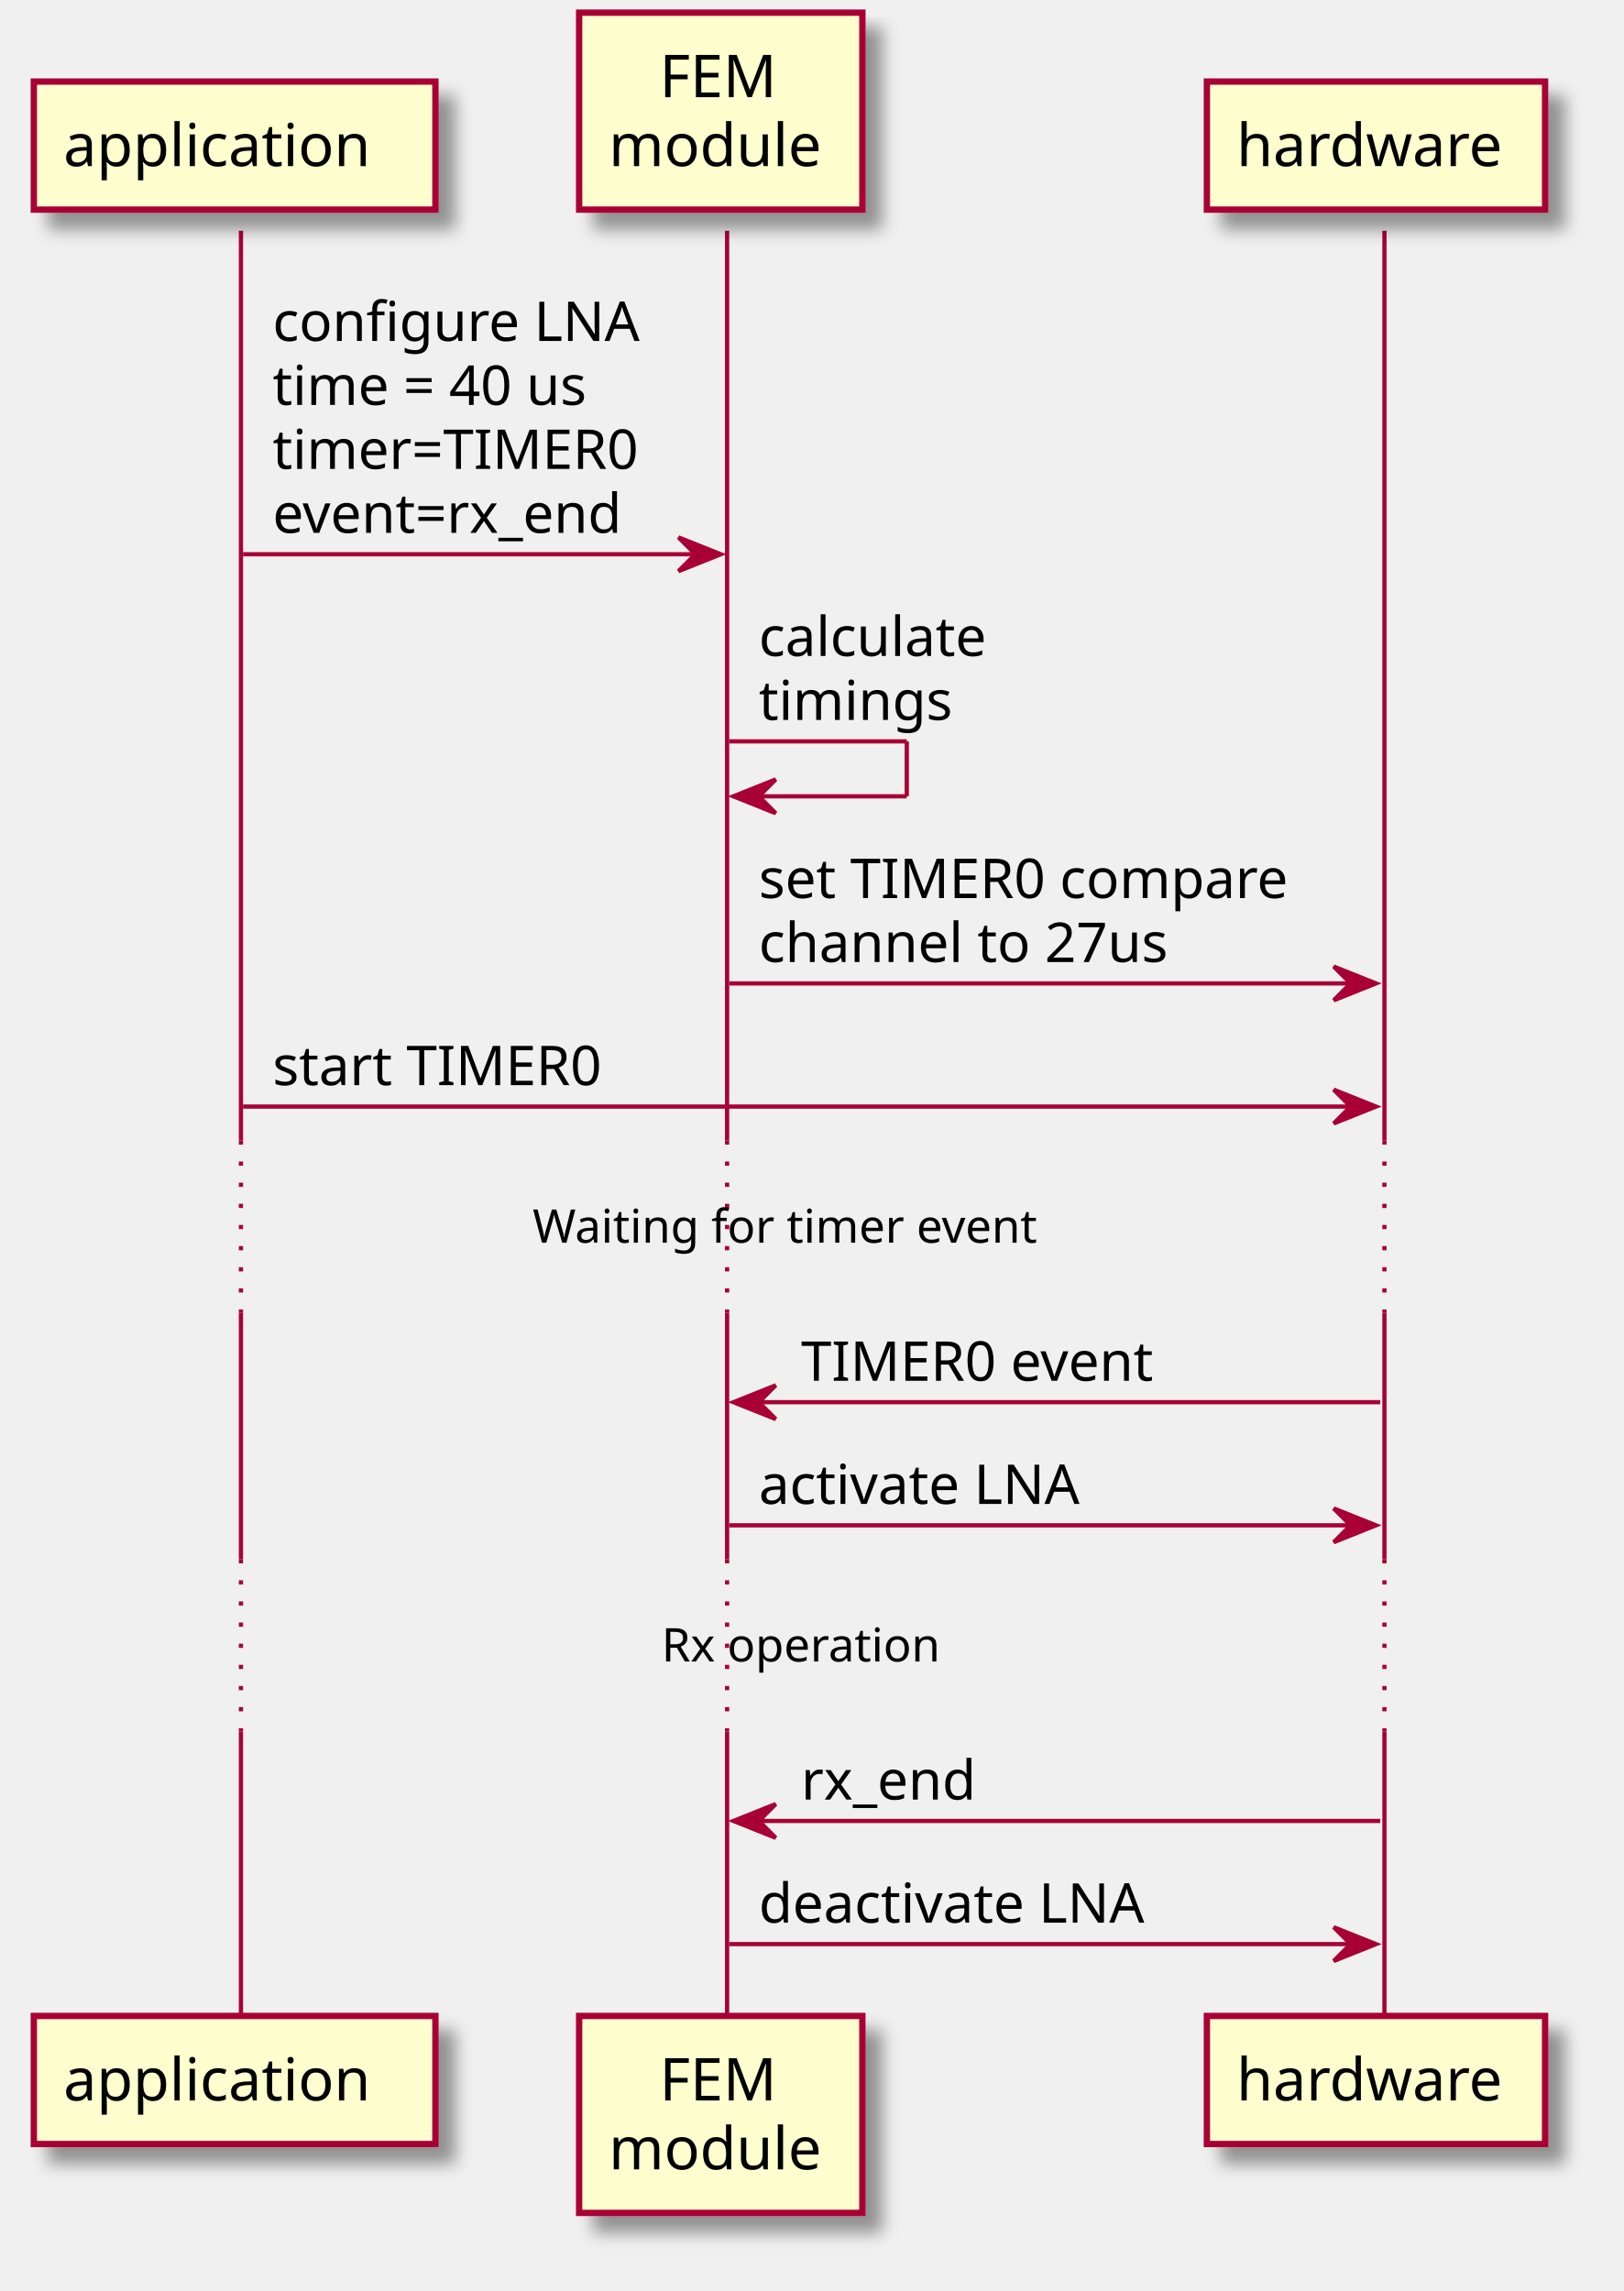
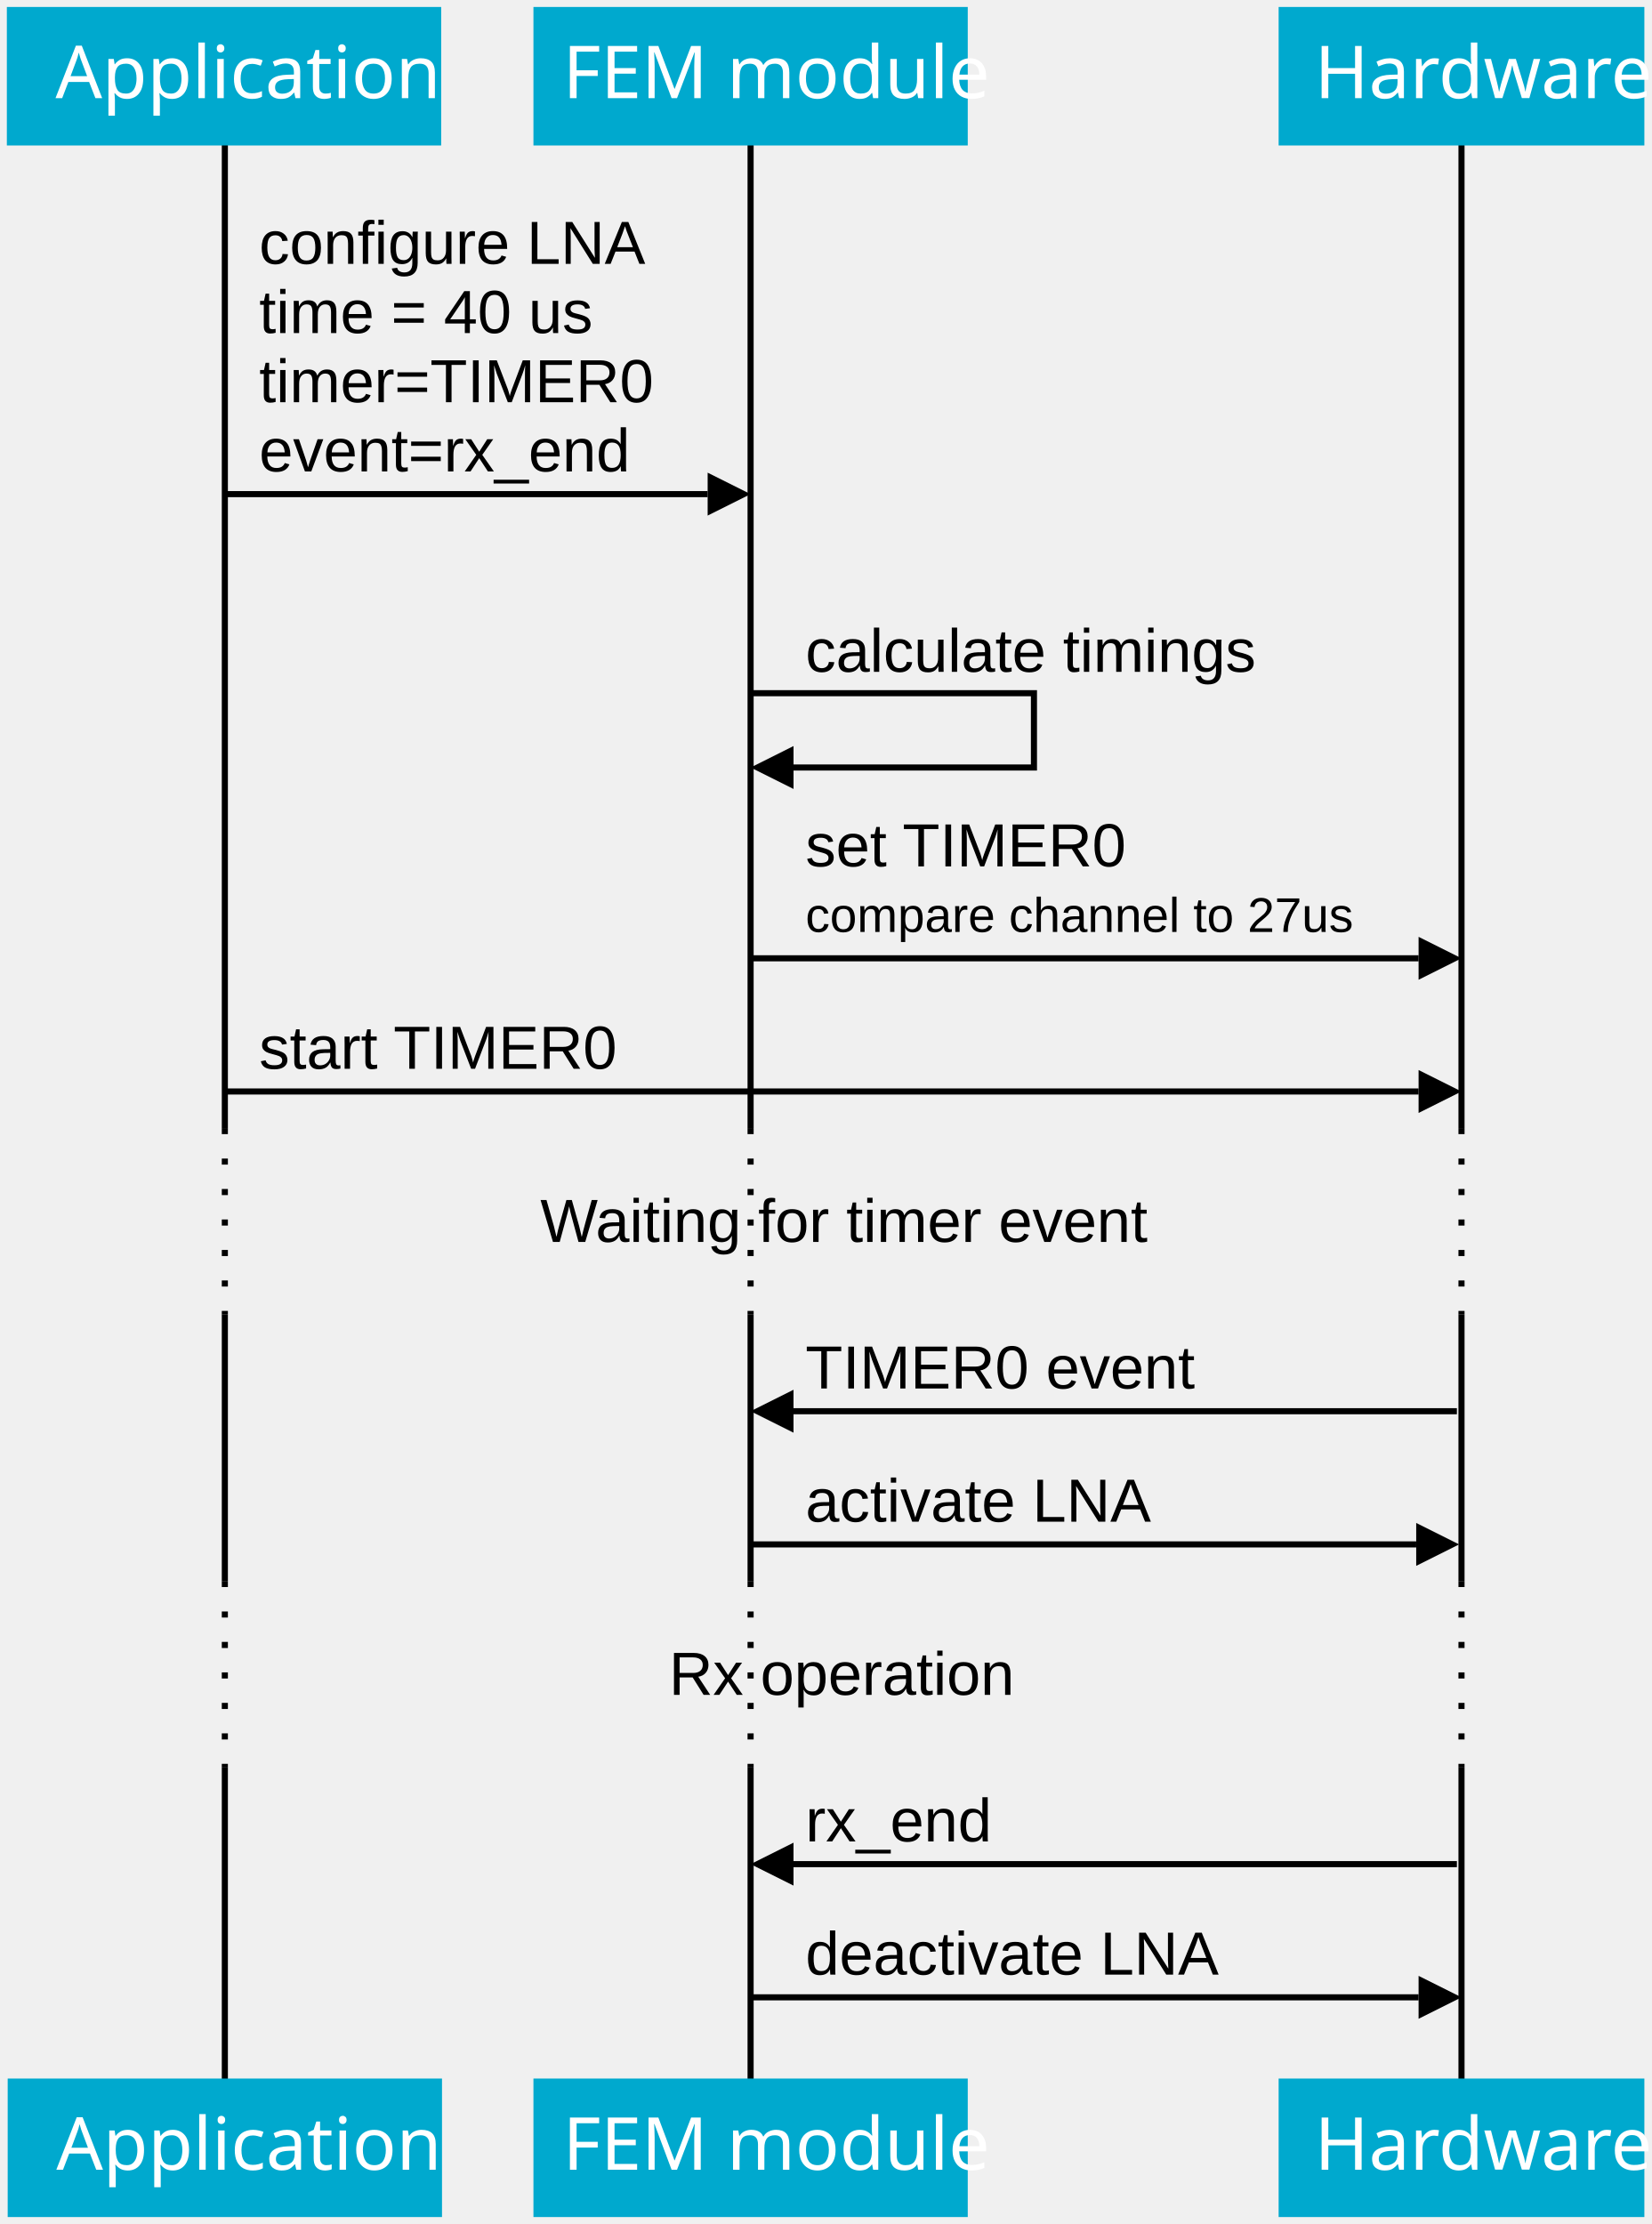
- <svg xmlns="http://www.w3.org/2000/svg" contentScriptType="application/ecmascript" contentStyleType="text/css" height="542px" preserveAspectRatio="none" style="width:384px;height:542px;" version="1.1" viewBox="0 0 384 542" width="384px" zoomAndPan="magnify">
-   <defs>
-     <filter height="300%" id="fvravsbponoyb" width="300%" x="-1" y="-1">
-       <feGaussianBlur result="blurOut" stdDeviation="2.0" />
-       <feColorMatrix in="blurOut" result="blurOut2" type="matrix" values="0 0 0 0 0 0 0 0 0 0 0 0 0 0 0 0 0 0 .4 0" />
-       <feOffset dx="4.0" dy="4.0" in="blurOut2" result="blurOut3" />
-       <feBlend in="SourceGraphic" in2="blurOut3" mode="normal" />
-     </filter>
+ <svg xmlns="http://www.w3.org/2000/svg" xmlns:xlink="http://www.w3.org/1999/xlink" width="3.762in" height="5.067in" viewBox="0 0 270.886 364.819" xml:space="preserve" color-interpolation-filters="sRGB" class="st11">
+   <style type="text/css">
+ 	
+ 		.st1 {stroke:#000000;stroke-linecap:butt;stroke-width:1}
+ 		.st2 {stroke:#000000;stroke-dasharray:1,4;stroke-linecap:butt;stroke-width:1}
+ 		.st3 {fill:#00a9ce;stroke:none;stroke-linecap:butt;stroke-width:1.125}
+ 		.st4 {fill:#ffffff;font-family:Calibri;font-size:1em}
+ 		.st5 {marker-end:url(#mrkr4-60);stroke:#000000;stroke-linecap:butt;stroke-width:1}
+ 		.st6 {fill:#000000;fill-opacity:1;stroke:#000000;stroke-opacity:1;stroke-width:0.284}
+ 		.st7 {fill:none;stroke:none;stroke-linecap:butt;stroke-width:0.75}
+ 		.st8 {fill:#000000;font-family:Arial;font-size:0.833em}
+ 		.st9 {fill:#000000;font-family:Arial;font-size:0.667em}
+ 		.st10 {marker-start:url(#mrkr4-103);stroke:#000000;stroke-linecap:butt;stroke-width:1}
+ 		.st11 {fill:none;fill-rule:evenodd;font-size:12px;overflow:visible;stroke-linecap:square;stroke-miterlimit:3}
+ 	
+ 	</style>
+   <defs id="Markers">
+     <g id="lend4">
+       <path d="M 2 1 L 0 0 L 2 -1 L 2 1 " style="stroke:none" />
+     </g>
+     <marker id="mrkr4-60" class="st6" refX="-7.04" orient="auto" markerUnits="strokeWidth" overflow="visible">
+       <use xlink:href="#lend4" transform="scale(-3.52,-3.52) " />
+     </marker>
+     <marker id="mrkr4-103" class="st6" refX="6.68" orient="auto" markerUnits="strokeWidth" overflow="visible">
+       <use xlink:href="#lend4" transform="scale(3.52) " />
+     </marker>
  </defs>
  <g>
-     <line style="stroke: #A80036; stroke-width: 1.0;" x1="57" x2="57" y1="54.594" y2="269.789" />
-     <line style="stroke: #A80036; stroke-width: 1.0; stroke-dasharray: 1.0,4.0;" x1="57" x2="57" y1="269.789" y2="310.594" />
-     <line style="stroke: #A80036; stroke-width: 1.0;" x1="57" x2="57" y1="310.594" y2="368.859" />
-     <line style="stroke: #A80036; stroke-width: 1.0; stroke-dasharray: 1.0,4.0;" x1="57" x2="57" y1="368.859" y2="409.664" />
-     <line style="stroke: #A80036; stroke-width: 1.0;" x1="57" x2="57" y1="409.664" y2="477.93" />
-     <line style="stroke: #A80036; stroke-width: 1.0;" x1="172" x2="172" y1="54.594" y2="269.789" />
-     <line style="stroke: #A80036; stroke-width: 1.0; stroke-dasharray: 1.0,4.0;" x1="172" x2="172" y1="269.789" y2="310.594" />
-     <line style="stroke: #A80036; stroke-width: 1.0;" x1="172" x2="172" y1="310.594" y2="368.859" />
-     <line style="stroke: #A80036; stroke-width: 1.0; stroke-dasharray: 1.0,4.0;" x1="172" x2="172" y1="368.859" y2="409.664" />
-     <line style="stroke: #A80036; stroke-width: 1.0;" x1="172" x2="172" y1="409.664" y2="477.93" />
-     <line style="stroke: #A80036; stroke-width: 1.0;" x1="327.5" x2="327.5" y1="54.594" y2="269.789" />
-     <line style="stroke: #A80036; stroke-width: 1.0; stroke-dasharray: 1.0,4.0;" x1="327.5" x2="327.5" y1="269.789" y2="310.594" />
-     <line style="stroke: #A80036; stroke-width: 1.0;" x1="327.5" x2="327.5" y1="310.594" y2="368.859" />
-     <line style="stroke: #A80036; stroke-width: 1.0; stroke-dasharray: 1.0,4.0;" x1="327.5" x2="327.5" y1="368.859" y2="409.664" />
-     <line style="stroke: #A80036; stroke-width: 1.0;" x1="327.5" x2="327.5" y1="409.664" y2="477.93" />
-     <rect fill="#FEFECE" filter="url(#fvravsbponoyb)" height="30.297" style="stroke: #A80036; stroke-width: 1.5;" width="95" x="8" y="19.297" />
-     <text fill="#000000" font-family="sans-serif" font-size="14" lengthAdjust="spacingAndGlyphs" textLength="81" x="15" y="39.292">application</text>
-     <rect fill="#FEFECE" filter="url(#fvravsbponoyb)" height="30.297" style="stroke: #A80036; stroke-width: 1.5;" width="95" x="8" y="476.93" />
-     <text fill="#000000" font-family="sans-serif" font-size="14" lengthAdjust="spacingAndGlyphs" textLength="81" x="15" y="496.925">application</text>
-     <rect fill="#FEFECE" filter="url(#fvravsbponoyb)" height="46.594" style="stroke: #A80036; stroke-width: 1.5;" width="67" x="137" y="3" />
-     <text fill="#000000" font-family="sans-serif" font-size="14" lengthAdjust="spacingAndGlyphs" textLength="29" x="156" y="22.995">FEM</text>
-     <text fill="#000000" font-family="sans-serif" font-size="14" lengthAdjust="spacingAndGlyphs" textLength="53" x="144" y="39.292">module</text>
-     <rect fill="#FEFECE" filter="url(#fvravsbponoyb)" height="46.594" style="stroke: #A80036; stroke-width: 1.5;" width="67" x="137" y="476.93" />
-     <text fill="#000000" font-family="sans-serif" font-size="14" lengthAdjust="spacingAndGlyphs" textLength="29" x="156" y="496.925">FEM</text>
-     <text fill="#000000" font-family="sans-serif" font-size="14" lengthAdjust="spacingAndGlyphs" textLength="53" x="144" y="513.222">module</text>
-     <rect fill="#FEFECE" filter="url(#fvravsbponoyb)" height="30.297" style="stroke: #A80036; stroke-width: 1.5;" width="80" x="285.5" y="19.297" />
-     <text fill="#000000" font-family="sans-serif" font-size="14" lengthAdjust="spacingAndGlyphs" textLength="66" x="292.5" y="39.292">hardware</text>
-     <rect fill="#FEFECE" filter="url(#fvravsbponoyb)" height="30.297" style="stroke: #A80036; stroke-width: 1.5;" width="80" x="285.5" y="476.93" />
-     <text fill="#000000" font-family="sans-serif" font-size="14" lengthAdjust="spacingAndGlyphs" textLength="66" x="292.5" y="496.925">hardware</text>
-     <polygon fill="#A80036" points="160.5,127.125,170.5,131.125,160.5,135.125,164.5,131.125" style="stroke: #A80036; stroke-width: 1.0;" />
-     <line style="stroke: #A80036; stroke-width: 1.0;" x1="57.5" x2="166.5" y1="131.125" y2="131.125" />
-     <text fill="#000000" font-family="sans-serif" font-size="13" lengthAdjust="spacingAndGlyphs" textLength="89" x="64.5" y="80.661">configure LNA</text>
-     <text fill="#000000" font-family="sans-serif" font-size="13" lengthAdjust="spacingAndGlyphs" textLength="82" x="64.5" y="95.793">time = 40 us</text>
-     <text fill="#000000" font-family="sans-serif" font-size="13" lengthAdjust="spacingAndGlyphs" textLength="90" x="64.5" y="110.926">timer=TIMER0</text>
-     <text fill="#000000" font-family="sans-serif" font-size="13" lengthAdjust="spacingAndGlyphs" textLength="91" x="64.5" y="126.059">event=rx_end</text>
-     <line style="stroke: #A80036; stroke-width: 1.0;" x1="172.5" x2="214.5" y1="175.391" y2="175.391" />
-     <line style="stroke: #A80036; stroke-width: 1.0;" x1="214.5" x2="214.5" y1="175.391" y2="188.391" />
-     <line style="stroke: #A80036; stroke-width: 1.0;" x1="173.5" x2="214.5" y1="188.391" y2="188.391" />
-     <polygon fill="#A80036" points="183.5,184.391,173.5,188.391,183.5,192.391,179.5,188.391" style="stroke: #A80036; stroke-width: 1.0;" />
-     <text fill="#000000" font-family="sans-serif" font-size="13" lengthAdjust="spacingAndGlyphs" textLength="57" x="179.5" y="155.192">calculate</text>
-     <text fill="#000000" font-family="sans-serif" font-size="13" lengthAdjust="spacingAndGlyphs" textLength="47" x="179.5" y="170.325">timings</text>
-     <polygon fill="#A80036" points="315.5,228.656,325.5,232.656,315.5,236.656,319.5,232.656" style="stroke: #A80036; stroke-width: 1.0;" />
-     <line style="stroke: #A80036; stroke-width: 1.0;" x1="172.5" x2="321.5" y1="232.656" y2="232.656" />
-     <text fill="#000000" font-family="sans-serif" font-size="13" lengthAdjust="spacingAndGlyphs" textLength="131" x="179.5" y="212.458">set TIMER0 compare</text>
-     <text fill="#000000" font-family="sans-serif" font-size="13" lengthAdjust="spacingAndGlyphs" textLength="102" x="179.5" y="227.59">channel to 27us</text>
-     <polygon fill="#A80036" points="315.5,257.789,325.5,261.789,315.5,265.789,319.5,261.789" style="stroke: #A80036; stroke-width: 1.0;" />
-     <line style="stroke: #A80036; stroke-width: 1.0;" x1="57.5" x2="321.5" y1="261.789" y2="261.789" />
-     <text fill="#000000" font-family="sans-serif" font-size="13" lengthAdjust="spacingAndGlyphs" textLength="80" x="64.5" y="256.723">start TIMER0</text>
-     <text fill="#000000" font-family="sans-serif" font-size="11" lengthAdjust="spacingAndGlyphs" textLength="133" x="126" y="294">Waiting for timer event</text>
-     <polygon fill="#A80036" points="183.5,327.727,173.5,331.727,183.5,335.727,179.5,331.727" style="stroke: #A80036; stroke-width: 1.0;" />
-     <line style="stroke: #A80036; stroke-width: 1.0;" x1="177.5" x2="326.5" y1="331.727" y2="331.727" />
-     <text fill="#000000" font-family="sans-serif" font-size="13" lengthAdjust="spacingAndGlyphs" textLength="87" x="189.5" y="326.661">TIMER0 event</text>
-     <polygon fill="#A80036" points="315.5,356.859,325.5,360.859,315.5,364.859,319.5,360.859" style="stroke: #A80036; stroke-width: 1.0;" />
-     <line style="stroke: #A80036; stroke-width: 1.0;" x1="172.5" x2="321.5" y1="360.859" y2="360.859" />
-     <text fill="#000000" font-family="sans-serif" font-size="13" lengthAdjust="spacingAndGlyphs" textLength="81" x="179.5" y="355.793">activate LNA</text>
-     <text fill="#000000" font-family="sans-serif" font-size="11" lengthAdjust="spacingAndGlyphs" textLength="72" x="156.5" y="393.07">Rx operation</text>
-     <polygon fill="#A80036" points="183.5,426.797,173.5,430.797,183.5,434.797,179.5,430.797" style="stroke: #A80036; stroke-width: 1.0;" />
-     <line style="stroke: #A80036; stroke-width: 1.0;" x1="177.5" x2="326.5" y1="430.797" y2="430.797" />
-     <text fill="#000000" font-family="sans-serif" font-size="13" lengthAdjust="spacingAndGlyphs" textLength="44" x="189.5" y="425.731">rx_end</text>
-     <polygon fill="#A80036" points="315.5,455.93,325.5,459.93,315.5,463.93,319.5,459.93" style="stroke: #A80036; stroke-width: 1.0;" />
-     <line style="stroke: #A80036; stroke-width: 1.0;" x1="172.5" x2="321.5" y1="459.93" y2="459.93" />
-     <text fill="#000000" font-family="sans-serif" font-size="13" lengthAdjust="spacingAndGlyphs" textLength="97" x="179.5" y="454.864">deactivate LNA</text>
+     <g id="shape1500-1" transform="translate(401.706,23.6465) rotate(90)">
+       <path d="M0 364.82 L161.4 364.82" class="st1" />
+     </g>
+     <g id="shape1501-4" transform="translate(401.706,185.043) rotate(90)">
+       <path d="M0 364.82 L30.6 364.82" class="st2" />
+     </g>
+     <g id="shape1502-7" transform="translate(401.706,215.646) rotate(90)">
+       <path d="M0 364.82 L43.7 364.82" class="st1" />
+     </g>
+     <g id="shape1503-10" transform="translate(401.706,259.346) rotate(90)">
+       <path d="M0 364.82 L30.6 364.82" class="st2" />
+     </g>
+     <g id="shape1504-13" transform="translate(401.706,289.949) rotate(90)">
+       <path d="M0 364.82 L51.2 364.82" class="st1" />
+     </g>
+     <g id="shape1505-16" transform="translate(487.956,23.6465) rotate(90)">
+       <path d="M0 364.82 L161.4 364.82" class="st1" />
+     </g>
+     <g id="shape1506-19" transform="translate(487.956,185.043) rotate(90)">
+       <path d="M0 364.82 L30.6 364.82" class="st2" />
+     </g>
+     <g id="shape1507-22" transform="translate(487.956,215.646) rotate(90)">
+       <path d="M0 364.82 L43.7 364.82" class="st1" />
+     </g>
+     <g id="shape1508-25" transform="translate(487.956,259.346) rotate(90)">
+       <path d="M0 364.82 L30.6 364.82" class="st2" />
+     </g>
+     <g id="shape1509-28" transform="translate(487.956,289.949) rotate(90)">
+       <path d="M0 364.82 L51.2 364.82" class="st1" />
+     </g>
+     <g id="shape1510-31" transform="translate(604.581,23.6465) rotate(90)">
+       <path d="M0 364.82 L161.4 364.82" class="st1" />
+     </g>
+     <g id="shape1511-34" transform="translate(604.581,185.043) rotate(90)">
+       <path d="M0 364.82 L30.6 364.82" class="st2" />
+     </g>
+     <g id="shape1512-37" transform="translate(604.581,215.646) rotate(90)">
+       <path d="M0 364.82 L43.7 364.82" class="st1" />
+     </g>
+     <g id="shape1513-40" transform="translate(604.581,259.346) rotate(90)">
+       <path d="M0 364.82 L30.6 364.82" class="st2" />
+     </g>
+     <g id="shape1514-43" transform="translate(604.581,289.949) rotate(90)">
+       <path d="M0 364.82 L51.2 364.82" class="st1" />
+     </g>
+     <g id="shape1515-46" transform="translate(1.125,-340.972)">
+       <rect x="0" y="342.097" width="71.25" height="22.723" class="st3" />
+       <text x="7.98" y="357.06" class="st4">Application</text>
+     </g>
+     <g id="shape1519-49" transform="translate(87.5113,-340.972)">
+       <rect x="0" y="342.097" width="71.25" height="22.723" class="st3" />
+       <text x="4.83" y="357.06" class="st4">FEM module</text>
+     </g>
+     <g id="shape1525-52" transform="translate(209.761,-340.972)">
+       <rect x="0" y="342.097" width="60" height="22.723" class="st3" />
+       <text x="5.9" y="357.06" class="st4">Hardware</text>
+     </g>
+     <g id="shape1530-55" transform="translate(37.2613,-283.775)">
+       <path d="M0 364.82 L78.83 364.82" class="st5" />
+     </g>
+     <g id="shape1531-61" transform="translate(42.5113,-318.698)">
+       <rect x="0" y="353.119" width="126.75" height="11.7" class="st7" />
+       <text x="0" y="361.97" class="st8">configure LNA</text>
+     </g>
+     <g id="shape1532-64" transform="translate(42.5113,-307.348)">
+       <rect x="0" y="353.119" width="117" height="11.7" class="st7" />
+       <text x="0" y="361.97" class="st8">time = 40 us</text>
+     </g>
+     <g id="shape1533-67" transform="translate(42.5113,-295.999)">
+       <rect x="0" y="353.119" width="117" height="11.7" class="st7" />
+       <text x="0" y="361.97" class="st8">timer=TIMER0</text>
+     </g>
+     <g id="shape1534-70" transform="translate(42.5113,-284.649)">
+       <rect x="0" y="353.119" width="117" height="11.7" class="st7" />
+       <text x="0" y="361.97" class="st8">event=rx_end</text>
+     </g>
+     <g id="shape1539-73" transform="translate(132.136,-251.775)">
+       <rect x="0" y="353.119" width="87.75" height="11.7" class="st7" />
+       <text x="0" y="361.97" class="st8">calculate timings</text>
+     </g>
+     <g id="shape1542-76" transform="translate(123.511,-207.626)">
+       <path d="M0 364.82 L109.21 364.82" class="st5" />
+     </g>
+     <g id="shape1543-81" transform="translate(132.136,-219.85)">
+       <rect x="0" y="353.119" width="107.625" height="11.7" class="st7" />
+       <text x="0" y="361.97" class="st8">set TIMER0</text>
+     </g>
+     <g id="shape1544-84" transform="translate(132.136,-208.501)">
+       <rect x="0" y="353.119" width="107.625" height="11.7" class="st7" />
+       <text x="0" y="361.37" class="st9">compare channel to 27us</text>
+     </g>
+     <g id="shape1546-87" transform="translate(37.2613,-185.776)">
+       <path d="M0 364.82 L195.46 364.82" class="st5" />
+     </g>
+     <g id="shape1547-92" transform="translate(42.5113,-186.651)">
+       <rect x="0" y="353.119" width="117" height="11.7" class="st7" />
+       <text x="0" y="361.97" class="st8">start TIMER0</text>
+     </g>
+     <g id="shape1548-95" transform="translate(88.6363,-159.144)">
+       <rect x="0" y="354.919" width="102" height="9.9" class="st7" />
+       <text x="0" y="362.87" class="st8">Waiting for timer event</text>
+     </g>
+     <g id="shape1550-98" transform="translate(123.136,-133.323)">
+       <path d="M6.68 364.82 L7.04 364.82 L115.87 364.82" class="st10" />
+     </g>
+     <g id="shape1551-104" transform="translate(132.136,-134.198)">
+       <rect x="0" y="353.119" width="71.25" height="11.7" class="st7" />
+       <text x="0" y="361.97" class="st8">TIMER0 event</text>
+     </g>
+     <g id="shape1553-107" transform="translate(123.511,-111.474)">
+       <path d="M0 364.82 L108.82 364.82" class="st5" />
+     </g>
+     <g id="shape1554-112" transform="translate(132.136,-112.348)">
+       <rect x="0" y="353.119" width="60" height="11.7" class="st7" />
+       <text x="0" y="361.97" class="st8">activate LNA</text>
+     </g>
+     <g id="shape1555-115" transform="translate(109.74,-84.841)">
+       <rect x="0" y="354.919" width="58.5" height="9.9" class="st7" />
+       <text x="0" y="362.87" class="st8">Rx operation</text>
+     </g>
+     <g id="shape1557-118" transform="translate(123.136,-59.0206)">
+       <path d="M6.68 364.82 L7.04 364.82 L115.87 364.82" class="st10" />
+     </g>
+     <g id="shape1558-123" transform="translate(132.136,-59.8951)">
+       <rect x="0" y="353.119" width="58.5" height="11.7" class="st7" />
+       <text x="0" y="361.97" class="st8">rx_end</text>
+     </g>
+     <g id="shape1560-126" transform="translate(123.511,-37.171)">
+       <path d="M0 364.82 L109.21 364.82" class="st5" />
+     </g>
+     <g id="shape1561-131" transform="translate(132.136,-38.0455)">
+       <rect x="0" y="353.119" width="102" height="11.7" class="st7" />
+       <text x="0" y="361.97" class="st8">deactivate LNA</text>
+     </g>
+     <g id="shape1562-134" transform="translate(116.05,-252.106)">
+       <path d="M7.09 365.81 L53.57 365.81 L53.57 378 L14.13 378" class="st5" />
+     </g>
+     <g id="shape1563-139" transform="translate(1.26132,-1.125)">
+       <rect x="0" y="342.097" width="71.25" height="22.723" class="st3" />
+       <text x="7.98" y="357.06" class="st4">Application</text>
+     </g>
+     <g id="shape1564-142" transform="translate(87.5113,-1.125)">
+       <rect x="0" y="342.097" width="71.25" height="22.723" class="st3" />
+       <text x="4.83" y="357.06" class="st4">FEM module</text>
+     </g>
+     <g id="shape1565-145" transform="translate(209.761,-1.125)">
+       <rect x="0" y="342.097" width="60" height="22.723" class="st3" />
+       <text x="5.9" y="357.06" class="st4">Hardware</text>
+     </g>
  </g>
</svg>
